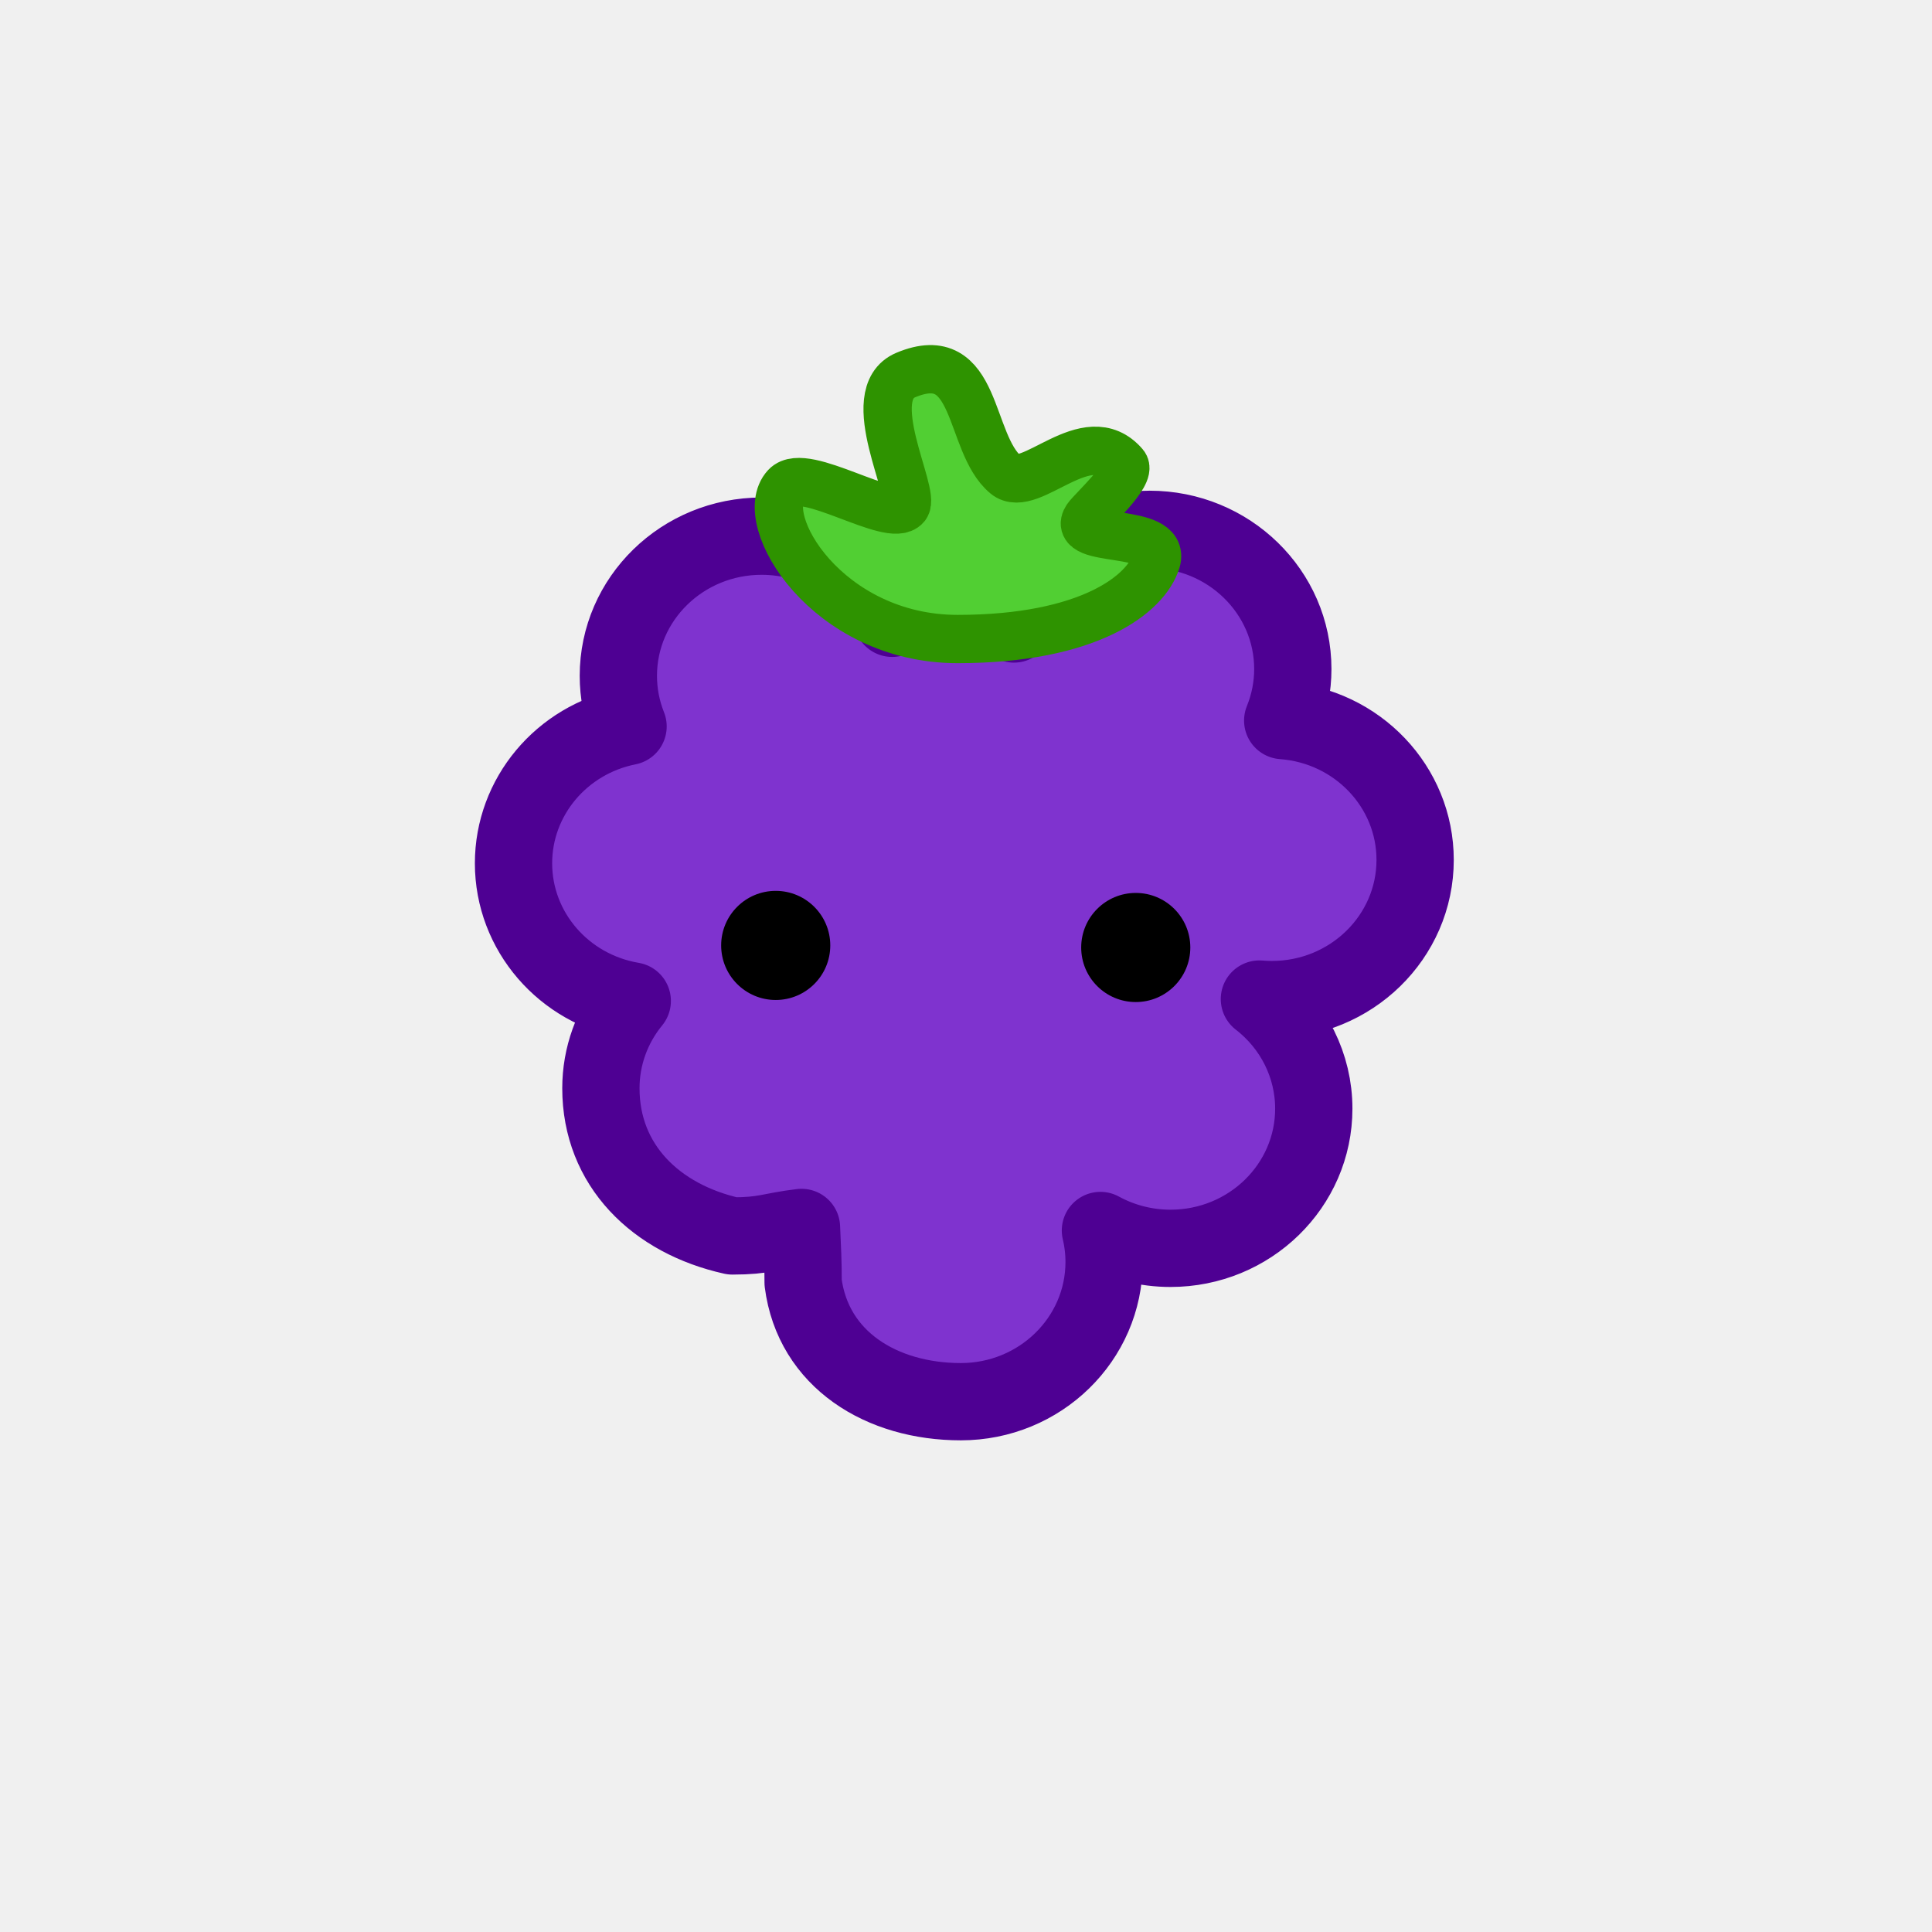
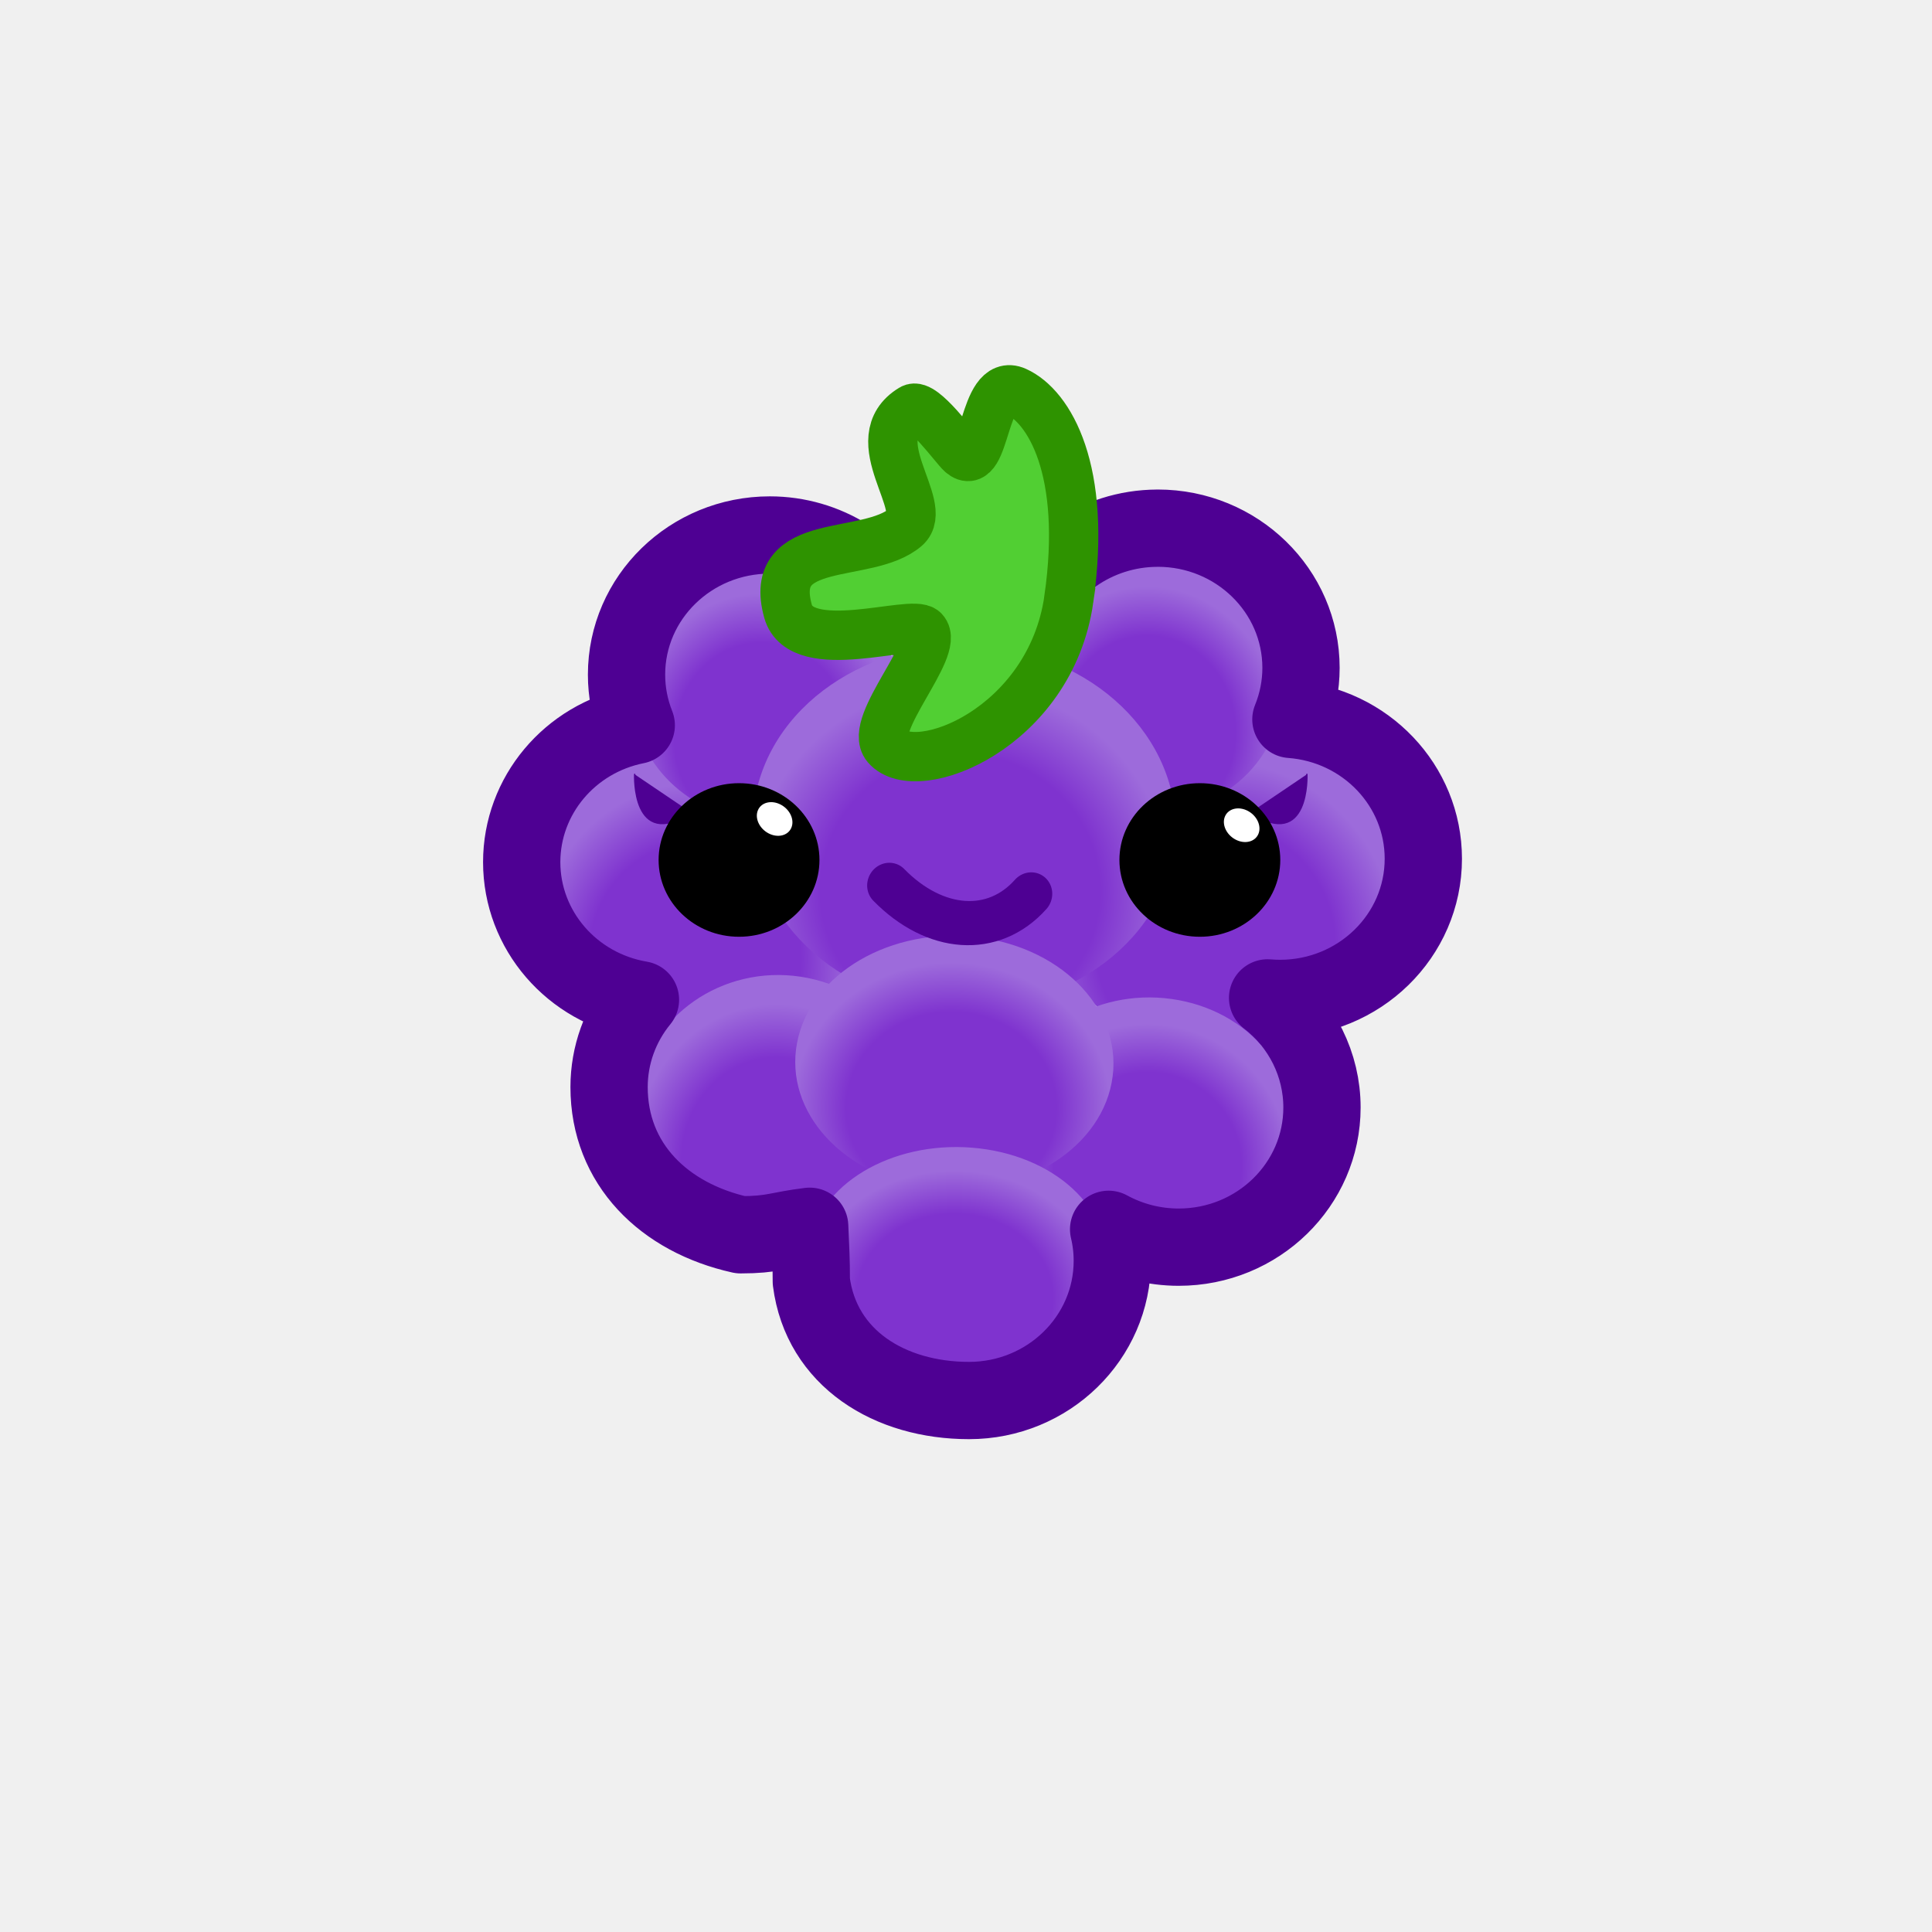
- <svg xmlns="http://www.w3.org/2000/svg" width="200" height="200" viewBox="0 0 200 200" version="1.1" id="svg8">
-   <defs id="defs2" />
+ <svg xmlns="http://www.w3.org/2000/svg" xmlns:xlink="http://www.w3.org/1999/xlink" width="200" height="200" viewBox="0 0 200 200" version="1.1" id="svg8">
+   <defs id="defs2">
+     <linearGradient id="linearGradient14">
+       <stop style="stop-color:#7f33cf;stop-opacity:1;" offset="0.66" id="stop14" />
+       <stop style="stop-color:#9d6bdb;stop-opacity:1;" offset="1" id="stop15" />
+     </linearGradient>
+     <radialGradient xlink:href="#linearGradient14" id="radialGradient15" cx="111.698" cy="93.718" fx="111.698" fy="93.718" r="19.787" gradientTransform="matrix(-0.7319001,0.103633,-0.1286413,-0.7390295,-43.91356,-45.56947)" gradientUnits="userSpaceOnUse" />
+     <radialGradient xlink:href="#linearGradient14" id="radialGradient15-6" cx="111.698" cy="93.718" fx="111.698" fy="93.718" r="19.787" gradientTransform="matrix(-0.8306214,0.1274275,-0.145993,-0.9087138,19.83152,-16.45167)" gradientUnits="userSpaceOnUse" />
+     <radialGradient xlink:href="#linearGradient14" id="radialGradient15-6-6" cx="111.698" cy="93.718" fx="111.698" fy="93.718" r="19.787" gradientTransform="matrix(-0.9341319,0.1341865,-0.1641863,-0.9569134,-20.80398,-4.623845)" gradientUnits="userSpaceOnUse" />
+     <radialGradient xlink:href="#linearGradient14" id="radialGradient15-61" cx="111.698" cy="93.718" fx="111.698" fy="93.718" r="19.787" gradientTransform="matrix(-0.7428265,0.1140764,-0.1305618,-0.8135039,-3.042188,-43.32077)" gradientUnits="userSpaceOnUse" />
+     <radialGradient xlink:href="#linearGradient14" id="radialGradient15-5" cx="111.698" cy="93.718" fx="111.698" fy="93.718" r="19.787" gradientTransform="matrix(-1.090705,0.1508596,-0.1917061,-1.075813,25.73131,5.900044)" gradientUnits="userSpaceOnUse" />
+     <radialGradient xlink:href="#linearGradient14" id="radialGradient15-2" cx="111.698" cy="93.718" fx="111.698" fy="93.718" r="19.787" gradientTransform="matrix(-0.7653552,0.09295803,-0.1345215,-0.6629042,-25.91842,-70.45634)" gradientUnits="userSpaceOnUse" />
+     <radialGradient xlink:href="#linearGradient14" id="radialGradient15-8" cx="111.698" cy="93.718" fx="111.698" fy="93.718" r="19.787" gradientTransform="matrix(-0.6866925,0.1054107,-0.1206955,-0.7517072,-1.917169,-5.104449)" gradientUnits="userSpaceOnUse" />
+     <radialGradient xlink:href="#linearGradient14" id="radialGradient15-10" cx="111.698" cy="93.718" fx="111.698" fy="93.718" r="19.787" gradientTransform="matrix(-0.8194302,0.1059727,-0.144026,-0.7557145,-13.39429,-42.62587)" gradientUnits="userSpaceOnUse" />
+     <radialGradient xlink:href="#linearGradient14" id="radialGradient15-3" cx="111.698" cy="93.718" fx="111.698" fy="93.718" r="19.787" gradientTransform="matrix(-0.6866925,0.1054107,-0.1206955,-0.7517072,-41.20975,1.582795)" gradientUnits="userSpaceOnUse" />
+   </defs>
  <g id="layer1">
-     <path id="path1595" style="fill:#7f33cf;fill-opacity:1;stroke:#4e0093;stroke-width:8;stroke-linecap:round;stroke-linejoin:round;stroke-miterlimit:4;stroke-dasharray:none;stroke-opacity:1;stop-color:#000000" d="m 118.962,54.799 c -6.333,0.016 -11.957,3.952 -14.001,9.797 -2.139,-1.105 -4.523,-1.683 -6.944,-1.683 -1.941,-2.29e-4 -3.864,0.371 -5.659,1.093 -2.401,-5.177 -7.688,-8.503 -13.515,-8.503 -8.192,-9.7e-5 -14.833,6.475 -14.832,14.463 1.65e-4,1.79 0.341,3.565 1.006,5.234 -6.902,1.377 -11.858,7.299 -11.858,14.168 9.8e-5,7.032 5.188,13.046 12.293,14.249 -2.103,2.564 -3.248,5.749 -3.248,9.032 -9.6e-5,7.988 5.706,13.538 13.618,15.296 3.382,-4.4e-4 3.859,-0.48 7.148,-0.881 0.098,2.352 0.169,3.363 0.169,5.705 1.028,7.988 8.136,12.334 16.327,12.334 8.191,-9.3e-4 14.831,-6.476 14.831,-14.463 -1.1e-4,-1.097 -0.128,-2.191 -0.382,-3.26 2.217,1.212 4.715,1.848 7.256,1.847 8.192,9e-5 14.833,-6.475 14.832,-14.463 -4.2e-4,-4.421 -2.075,-8.599 -5.63,-11.342 0.429,0.037 0.859,0.055 1.289,0.055 8.192,1e-4 14.833,-6.475 14.832,-14.463 -3.9e-4,-7.563 -5.976,-13.848 -13.709,-14.421 0.691,-1.697 1.047,-3.507 1.047,-5.334 1e-4,-7.988 -6.641,-14.463 -14.832,-14.463 -0.013,-1.6e-5 -0.025,-1.6e-5 -0.038,0 z" />
+     <ellipse style="display:inline;fill:url(#radialGradient15-6);stroke:none;stroke-width:4.757;stroke-linecap:round;stroke-linejoin:miter;stroke-miterlimit:2.8;stroke-dasharray:none;stroke-dashoffset:2.917;stroke-opacity:1;paint-order:normal" id="path11-4-36-1" cx="-86.052" cy="-81.735" rx="16.637" ry="15.894" transform="matrix(-0.9887105,-0.1498384,0.1570952,-0.9875835,0,0)" />
+     <ellipse style="display:inline;fill:url(#radialGradient15-6-6);stroke:none;stroke-width:5.177;stroke-linecap:round;stroke-linejoin:miter;stroke-miterlimit:2.8;stroke-dasharray:none;stroke-dashoffset:2.917;stroke-opacity:1;paint-order:normal" id="path11-4-36-1-8" cx="-139.882" cy="-73.37" rx="18.711" ry="16.737" transform="matrix(-0.990145,-0.1400463,0.1680166,-0.9857842,0,0)" />
+     <ellipse style="display:inline;fill:url(#radialGradient15-3);stroke:none;stroke-width:3.934;stroke-linecap:round;stroke-linejoin:miter;stroke-miterlimit:2.8;stroke-dasharray:none;stroke-dashoffset:2.917;stroke-opacity:1;paint-order:normal" id="path11-4-36-2" cx="-128.746" cy="-52.421" rx="13.754" ry="13.148" transform="matrix(-0.9886964,-0.1499313,0.1569981,-0.9875989,0,0)" />
+     <ellipse style="display:inline;fill:url(#radialGradient15-8);stroke:none;stroke-width:3.934;stroke-linecap:round;stroke-linejoin:miter;stroke-miterlimit:2.8;stroke-dasharray:none;stroke-dashoffset:2.917;stroke-opacity:1;paint-order:normal" id="path11-4-36-57" cx="-89.453" cy="-59.108" rx="13.754" ry="13.148" transform="matrix(-0.9886964,-0.1499313,0.1569981,-0.9875989,0,0)" />
+     <ellipse style="display:inline;fill:url(#radialGradient15-61);stroke:none;stroke-width:4.257;stroke-linecap:round;stroke-linejoin:miter;stroke-miterlimit:2.8;stroke-dasharray:none;stroke-dashoffset:2.917;stroke-opacity:1;paint-order:normal" id="path11-4-36-8" cx="-97.734" cy="-101.764" rx="14.879" ry="14.229" transform="matrix(-0.9886864,-0.1499971,0.1569294,-0.9876098,0,0)" />
+     <ellipse style="display:inline;fill:url(#radialGradient15);stroke:none;stroke-width:4.027;stroke-linecap:round;stroke-linejoin:miter;stroke-miterlimit:2.8;stroke-dasharray:none;stroke-dashoffset:2.917;stroke-opacity:1;paint-order:normal" id="path11-4-36" cx="-137.212" cy="-98.663" rx="14.66" ry="12.926" transform="matrix(-0.9904344,-0.137984,0.1705037,-0.985357,0,0)" />
+     <ellipse style="display:inline;fill:url(#radialGradient15-5);stroke:none;stroke-width:5.931;stroke-linecap:round;stroke-linejoin:miter;stroke-miterlimit:2.8;stroke-dasharray:none;stroke-dashoffset:2.917;stroke-opacity:1;paint-order:normal" id="path11-4-36-4" cx="-113.306" cy="-71.388" rx="21.847" ry="18.817" transform="matrix(-0.990888,-0.1346883,0.1746276,-0.9846345,0,0)" />
+     <ellipse style="display:inline;fill:url(#radialGradient15-10);stroke:none;stroke-width:4.309;stroke-linecap:round;stroke-linejoin:miter;stroke-miterlimit:2.8;stroke-dasharray:none;stroke-dashoffset:2.917;stroke-opacity:1;paint-order:normal" id="path11-4-36-3" cx="-117.851" cy="-96.918" rx="16.413" ry="13.218" transform="matrix(-0.9920754,-0.1256443,0.1869893,-0.982362,0,0)" />
+     <ellipse style="display:inline;fill:url(#radialGradient15-2);stroke:none;stroke-width:3.9;stroke-linecap:round;stroke-linejoin:miter;stroke-miterlimit:2.8;stroke-dasharray:none;stroke-dashoffset:2.917;stroke-opacity:1;paint-order:normal" id="path11-4-36-7" cx="-123.482" cy="-118.081" rx="15.33" ry="11.595" transform="matrix(-0.993048,-0.1177097,0.1992969,-0.9799392,0,0)" />
+     <path id="path1595" style="display:inline;fill:none;fill-opacity:1;stroke:#4e0093;stroke-width:8;stroke-linecap:round;stroke-linejoin:round;stroke-miterlimit:4;stroke-dasharray:none;stroke-opacity:1;stop-color:#000000" d="m 119.81,54.678 c -6.333,0.016 -11.957,3.952 -14.001,9.797 -2.139,-1.105 -4.523,-1.683 -6.944,-1.683 -1.941,-2.29e-4 -3.864,0.371 -5.659,1.093 -2.401,-5.177 -7.688,-8.503 -13.515,-8.503 -8.192,-9.7e-5 -14.833,6.475 -14.832,14.463 1.65e-4,1.79 0.341,3.565 1.006,5.234 -6.902,1.377 -11.858,7.299 -11.858,14.168 9.8e-5,7.032 5.188,13.046 12.293,14.249 -2.103,2.564 -3.248,5.749 -3.248,9.032 -9.6e-5,7.988 5.706,13.538 13.618,15.296 3.382,-4.4e-4 3.859,-0.48 7.148,-0.881 0.098,2.352 0.169,3.363 0.169,5.705 1.028,7.988 8.136,12.334 16.327,12.334 8.191,-9.3e-4 14.831,-6.476 14.831,-14.463 -1.1e-4,-1.097 -0.128,-2.191 -0.382,-3.26 2.217,1.212 4.715,1.848 7.256,1.847 8.192,9e-5 14.833,-6.475 14.832,-14.463 -4.2e-4,-4.421 -2.075,-8.599 -5.63,-11.342 0.429,0.037 0.859,0.055 1.289,0.055 8.192,1e-4 14.833,-6.475 14.832,-14.463 -3.9e-4,-7.563 -5.976,-13.848 -13.709,-14.421 0.691,-1.697 1.047,-3.507 1.047,-5.334 1e-4,-7.988 -6.641,-14.463 -14.832,-14.463 -0.013,-1.6e-5 -0.025,-1.6e-5 -0.038,0 z" />
  </g>
  <g id="layer4" style="display:inline">
-     <path style="fill:#51cf33;fill-opacity:1;stroke:#2e9300;stroke-width:5;stroke-linecap:butt;stroke-linejoin:miter;stroke-miterlimit:4;stroke-dasharray:none;stroke-opacity:1" d="M 99.146,66.152 C 85.599,66.158 78.205,53.744 81.345,50.363 c 1.972,-2.123 10.893,3.89 12.419,2.024 1.058,-1.294 -4.714,-11.587 0,-13.563 7.549,-3.164 6.413,7.024 10.349,10.324 2.538,2.128 8.396,-5.572 12.281,-1.012 0.807,0.947 -3.375,4.748 -3.864,5.466 -1.836,2.694 8.23,0.972 7.176,4.453 -1.051,3.468 -7.014,8.091 -20.561,8.097 z" id="path1073" />
+     <path style="fill:#51cf33;fill-opacity:1;stroke:#2e9300;stroke-width:5.108;stroke-linecap:butt;stroke-linejoin:miter;stroke-miterlimit:4;stroke-dasharray:none;stroke-opacity:1" d="M 110.648,62.016 C 108.738,75.39 94.831,80.847 91.773,77.245 89.852,74.984 97.343,67.069 95.626,65.286 94.436,64.049 82.956,68.219 81.576,63.273 c -2.21,-7.922 8.183,-5.288 12.159,-8.685 2.563,-2.19 -4.585,-9.115 0.688,-12.274 1.095,-0.656 4.442,4.036 5.116,4.625 2.531,2.213 2.171,-7.981 5.628,-6.423 3.444,1.552 7.39,8.125 5.48,21.499 z" id="path1073" />
  </g>
  <g id="layer2" style="display:inline;mix-blend-mode:normal">
-     <circle style="fill:#000000;fill-opacity:1;stroke:none;stroke-width:8;stroke-linecap:round;stroke-linejoin:round;stroke-miterlimit:4;stroke-dasharray:none;stroke-opacity:1" id="path1014-6" cx="117.573" cy="98.084" r="5.648" />
-     <circle style="display:inline;mix-blend-mode:normal;fill:#000000;fill-opacity:1;stroke:none;stroke-width:8;stroke-linecap:round;stroke-linejoin:round;stroke-miterlimit:4;stroke-dasharray:none;stroke-opacity:1" id="path1014-6-6" cx="80.302" cy="97.87" r="5.648" />
+     <path style="display:inline;mix-blend-mode:normal;fill:#4e0093;fill-opacity:1;stroke:#4e0093;stroke-width:0.138;stroke-linecap:round;stroke-linejoin:miter;stroke-miterlimit:2.8;stroke-dasharray:none;stroke-dashoffset:2.917;stroke-opacity:1;paint-order:normal" d="m 129.422,84.126 c 6.212,4.015 5.867,-3.966 5.867,-3.966" id="path9-8" />
+     <path style="display:inline;opacity:1;mix-blend-mode:normal;fill:#4e0093;fill-opacity:1;stroke:#4e0093;stroke-width:0.138;stroke-linecap:round;stroke-linejoin:miter;stroke-miterlimit:2.8;stroke-dasharray:none;stroke-dashoffset:2.917;stroke-opacity:1;paint-order:normal" d="m 71.567,84.127 c -6.212,4.015 -5.867,-3.966 -5.867,-3.966" id="path9" />
+     <ellipse style="display:inline;mix-blend-mode:normal;fill:#000000;fill-opacity:1;stroke:none;stroke-width:2.381;stroke-linecap:round;stroke-linejoin:round;stroke-miterlimit:4;stroke-dasharray:none;stroke-dashoffset:0;stroke-opacity:1;paint-order:stroke fill markers" id="path1014-6-9-3" cx="124.208" cy="89.024" rx="8.326" ry="7.949" />
+     <ellipse style="display:inline;opacity:1;mix-blend-mode:normal;fill:#000000;fill-opacity:1;stroke:none;stroke-width:2.381;stroke-linecap:round;stroke-linejoin:round;stroke-miterlimit:4;stroke-dasharray:none;stroke-dashoffset:0;stroke-opacity:1;paint-order:stroke fill markers" id="path1014-6-9" cx="76.505" cy="89.024" rx="8.326" ry="7.949" />
+     <ellipse style="display:inline;opacity:1;mix-blend-mode:normal;fill:#ffffff;stroke-width:0.606" id="path2-3" cx="-37.12" cy="107.793" rx="1.614" ry="1.955" transform="matrix(0.401204,-0.9159887,0.882089,0.4710828,0,0)" />
+     <path style="opacity:1;fill:none;fill-opacity:1;stroke:#4e0093;stroke-width:4.521;stroke-linecap:round;stroke-linejoin:miter;stroke-miterlimit:2.8;stroke-dasharray:none;stroke-dashoffset:2.917;stroke-opacity:1;paint-order:normal" id="path10" d="M 73.508,123.332 A 11.625,16.587 0 0 1 59.806,117.422" transform="matrix(0.9409071,-0.3386648,0.304293,0.9525785,0,0)" />
+     <ellipse style="display:inline;mix-blend-mode:normal;fill:#ffffff;stroke-width:0.606" id="path2-3-3" cx="-14.847" cy="152.472" rx="1.614" ry="1.955" transform="matrix(0.401204,-0.9159887,0.882089,0.4710828,0,0)" />
  </g>
  <g id="layer3" style="display:none;mix-blend-mode:normal">
    <path style="fill:none;stroke:#000000;stroke-width:8;stroke-linecap:round;stroke-linejoin:miter;stroke-miterlimit:4;stroke-dasharray:none;stroke-opacity:1" d="M 72.932,97.605 83.695,101.866" id="path930" />
    <path style="fill:none;stroke:#000000;stroke-width:8;stroke-linecap:round;stroke-linejoin:miter;stroke-miterlimit:4;stroke-dasharray:none;stroke-opacity:1" d="m 127.004,97.498 -10.763,4.261" id="path930-3" />
  </g>
</svg>
